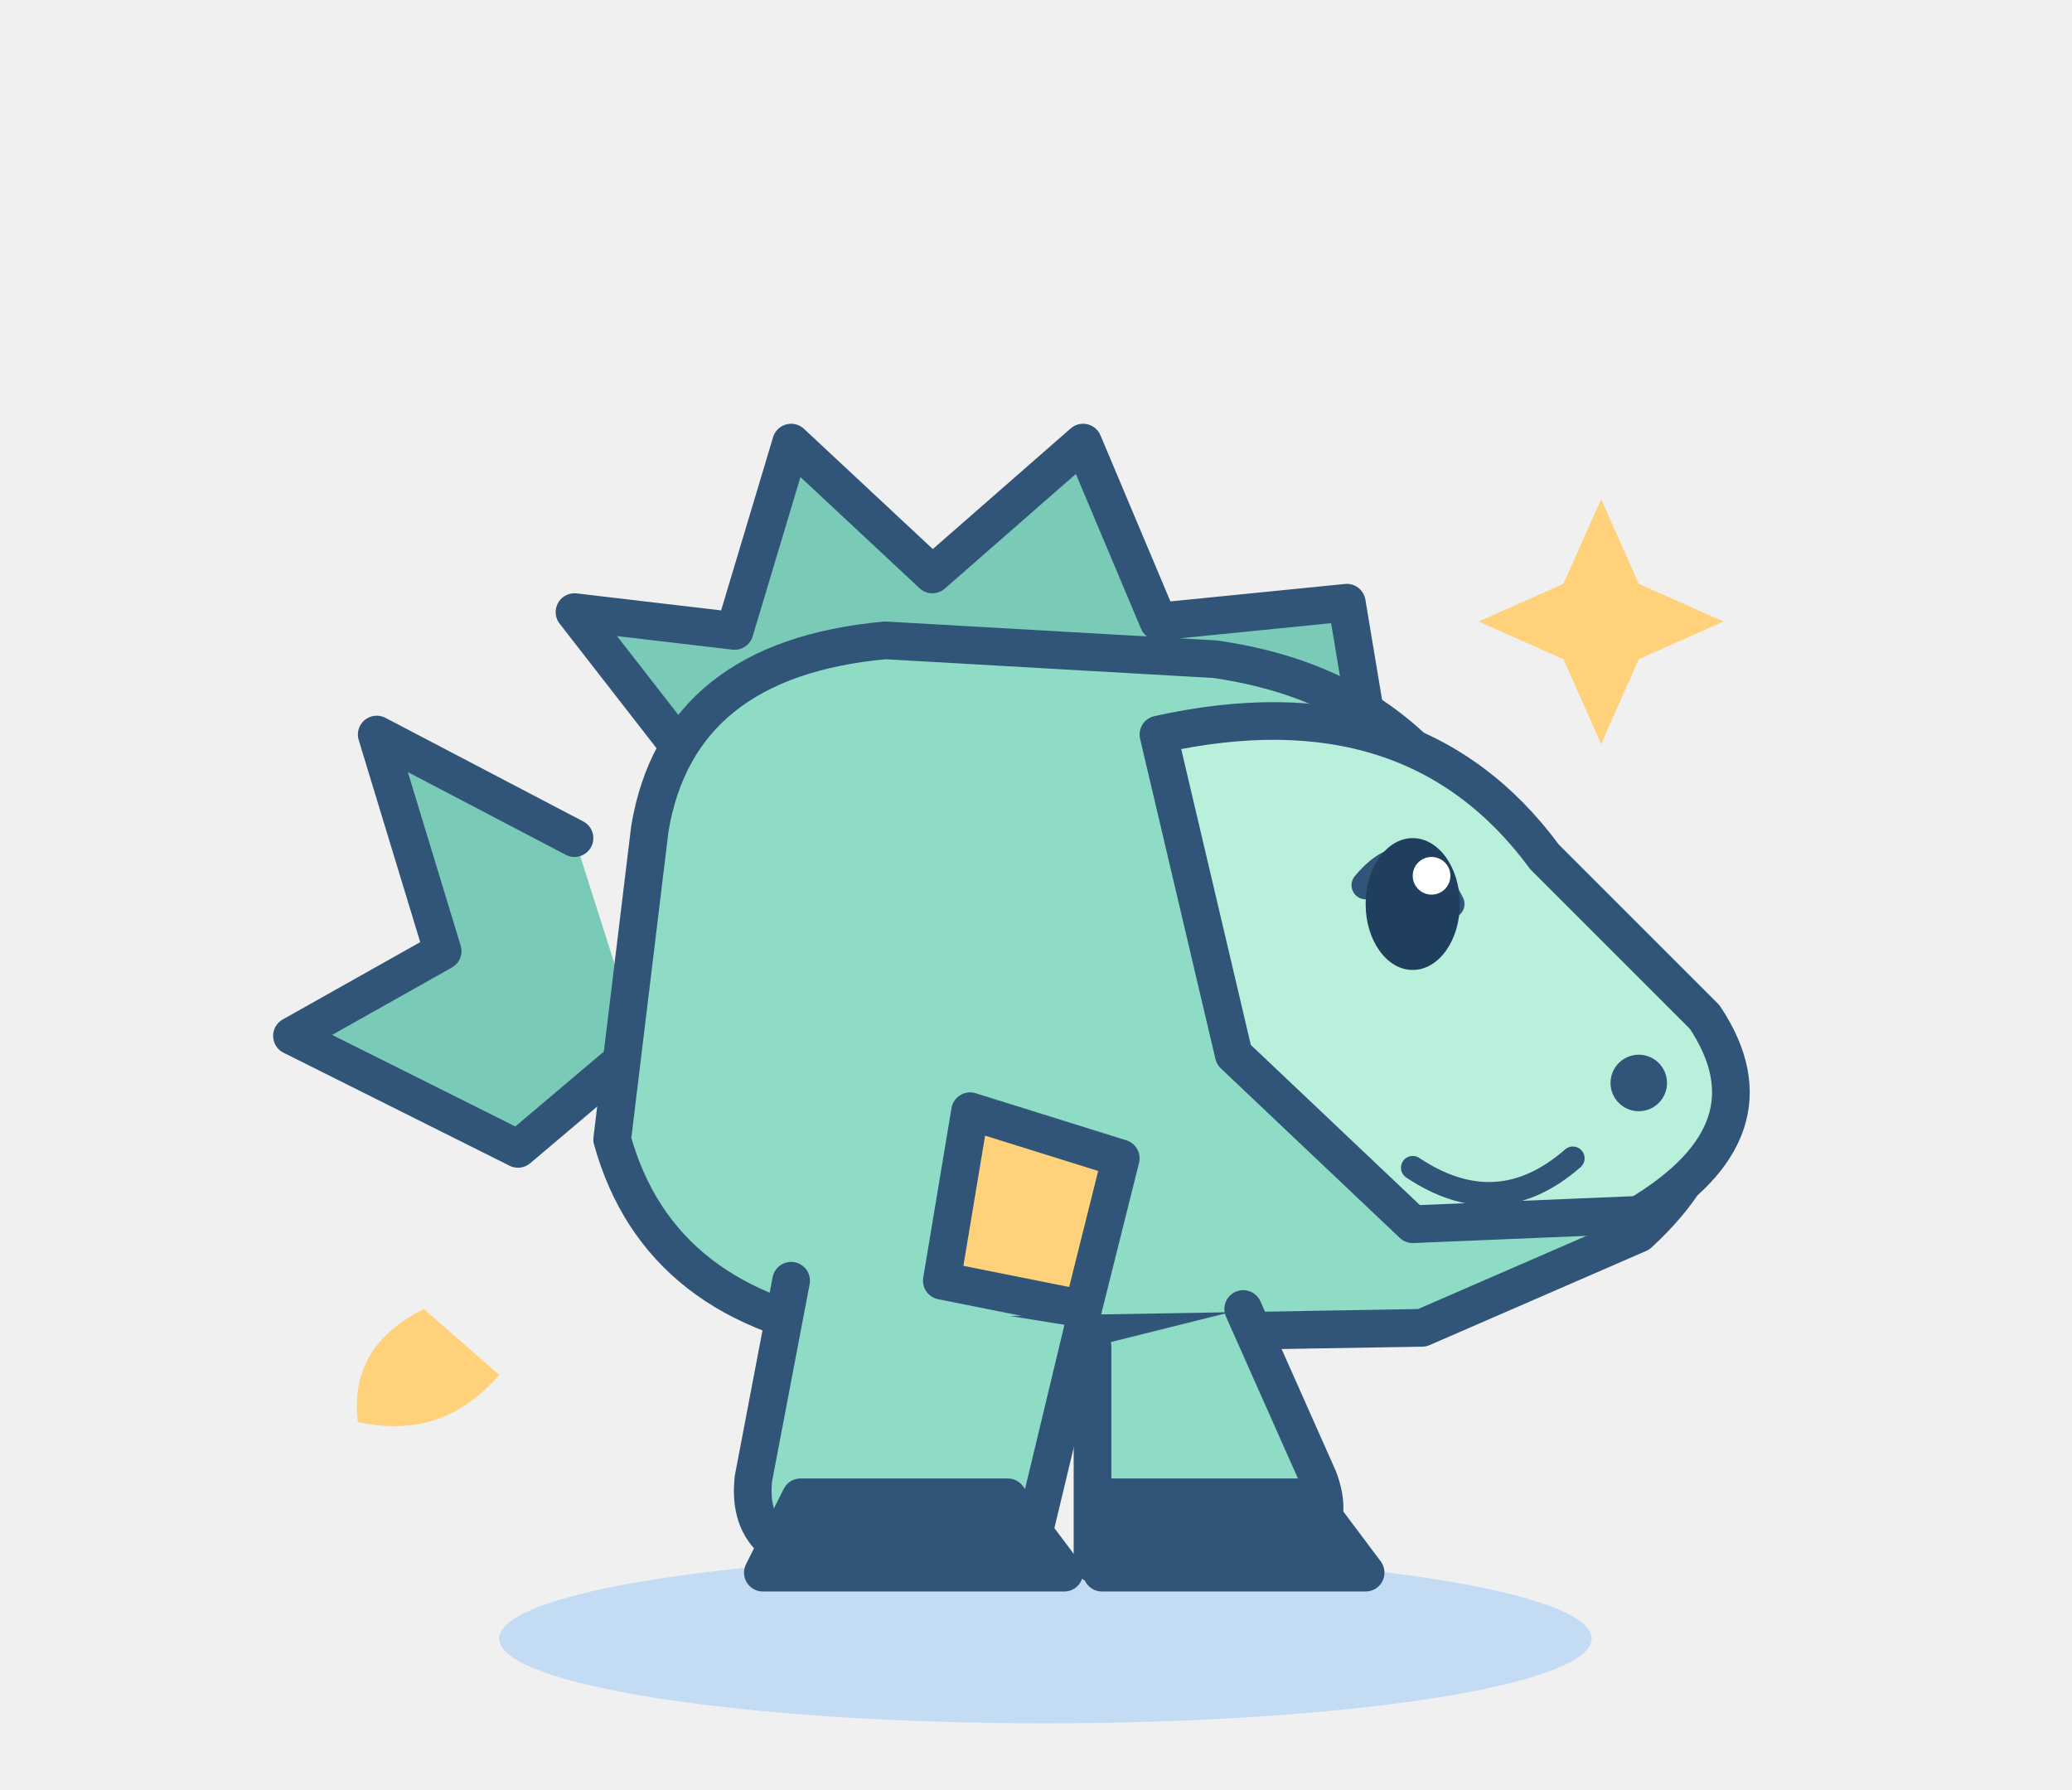
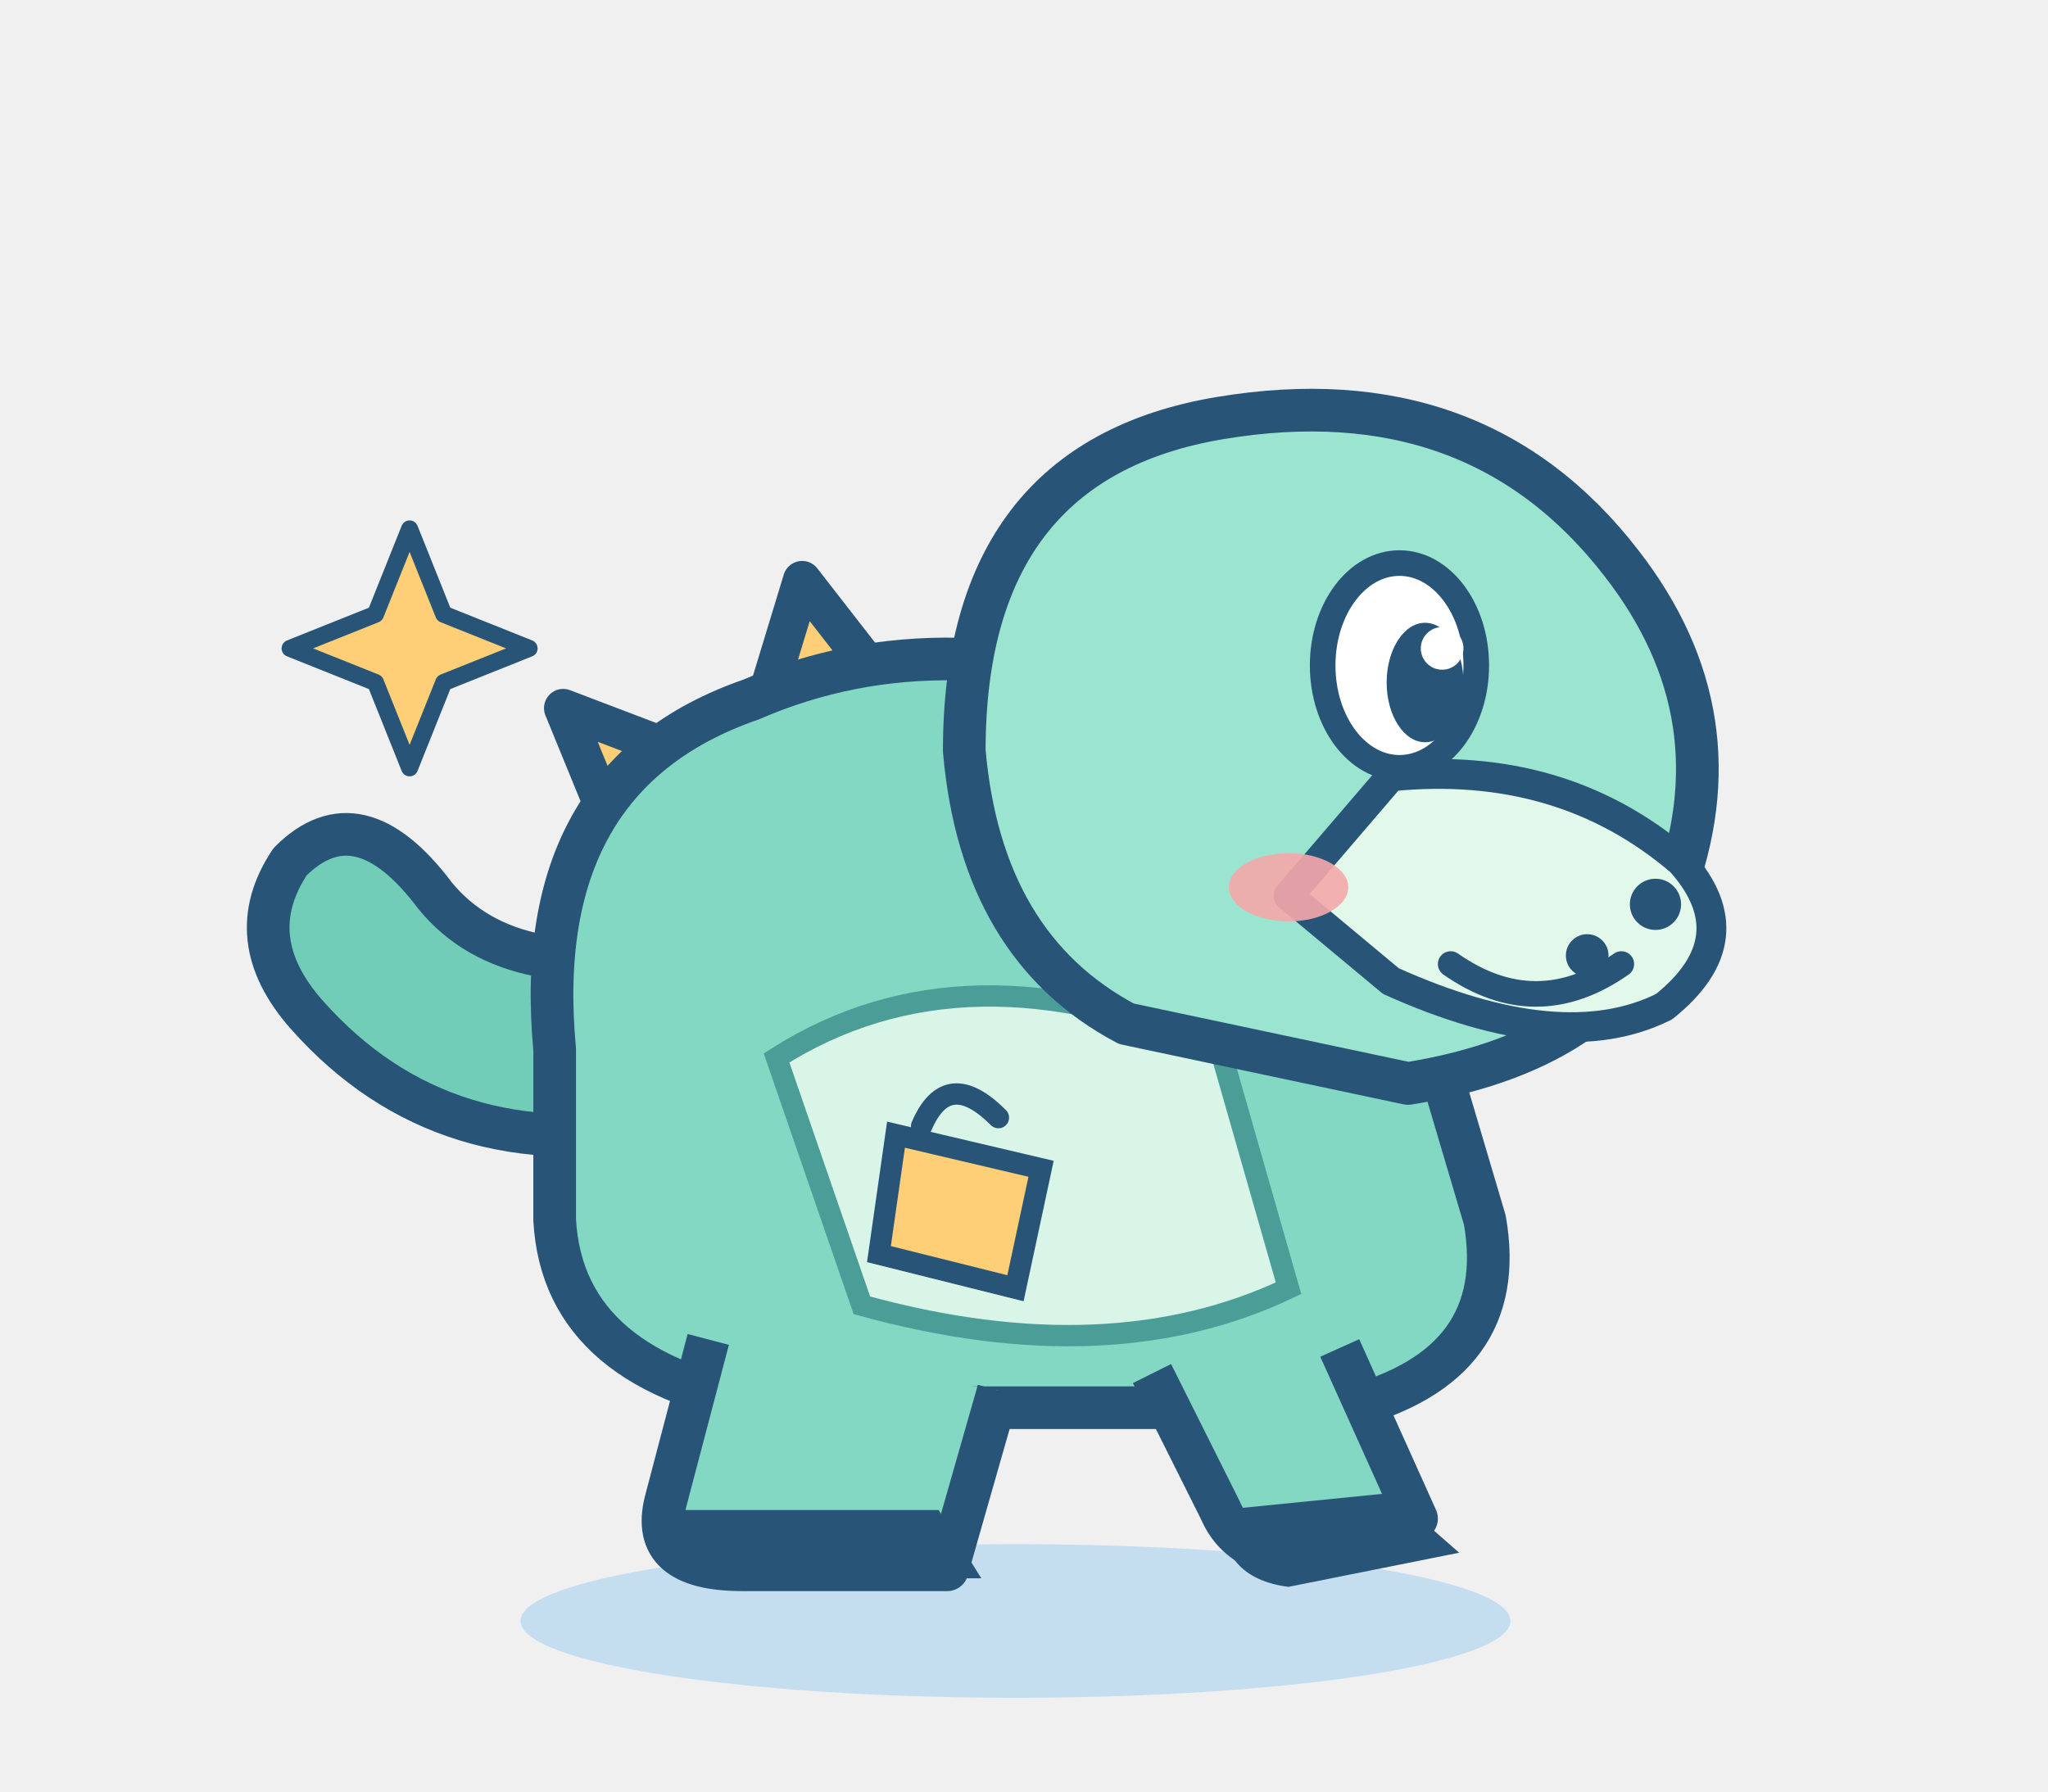
- <svg xmlns="http://www.w3.org/2000/svg" viewBox="0 0 220 190">
-   <ellipse cx="111" cy="174" rx="58" ry="9" fill="#c4dcf3" />
-   <g stroke="#315578" stroke-width="4" stroke-linejoin="round" stroke-linecap="round">
-     <path d="M61 89 40 78 47 101 31 110 55 122 68 111" fill="#79cbb8" />
-     <path d="M75 83 61 65 78 67 84 47 99 61 115 47 123 66 143 64 146 82" fill="#79cbb8" />
-     <path d="M69 88Q72 70 94 68L129 70Q150 73 158 91L177 108Q187 119 174 131L151 141 92 142Q70 139 65 121Z" fill="#8edcc5" />
-     <path d="M123 78Q150 72 164 91L181 108Q189 120 174 129L150 130 131 112Z" fill="#b9f0dc" />
-     <path d="M84 136 80 157Q79 166 91 166H109L115 141" fill="#8edcc5" />
-     <path d="M132 139 140 157Q143 165 132 166H116L116 143" fill="#8edcc5" />
-     <path d="M85 159H107L113 167H81Z M117 159H139L145 167H117Z" fill="#315578" />
-     <path d="M103 118 119 123 115 139 100 136Z" fill="#ffd17b" />
-     <path d="M145 94Q150 88 154 96" fill="none" stroke="#315578" stroke-width="3" />
-     <ellipse cx="150" cy="96" rx="5" ry="7" fill="#203e5e" stroke="none" />
-     <circle cx="152" cy="93" r="2" fill="#fff" stroke="none" />
-     <circle cx="174" cy="115" r="3" fill="#315578" stroke="none" />
-     <path d="M150 124q9 6 17-1" fill="none" stroke="#315578" stroke-width="2.5" />
-   </g>
-   <path d="M45 139q-8 4-7 12 9 2 15-5" fill="#ffd17b" />
-   <path d="M170 53l4 9 9 4-9 4-4 9-4-9-9-4 9-4z" fill="#ffd17b" />
+ <svg xmlns="http://www.w3.org/2000/svg" viewBox="0 0 240 210" role="img" aria-label="ESCAPE LOG dinosaur mascot">
+   <ellipse cx="119" cy="190" rx="58" ry="9" fill="#b9d8ef" opacity=".8" />
+   <path d="M78 132Q52 137 36 119Q28 110 34 101Q42 93 51 105Q60 116 82 111Z" fill="#72cdb8" stroke="#285577" stroke-width="5" stroke-linejoin="round" />
+   <path d="M75 105 66 83 87 91 94 68 108 86 125 64 137 86 154 78 155 101Z" fill="#ffcf78" stroke="#285577" stroke-width="4.5" stroke-linejoin="round" />
+   <path d="M65 123Q62 91 88 82Q111 72 139 83Q160 92 166 116L174 143Q177 160 158 165L91 165Q66 161 65 143Z" fill="#83d8c3" stroke="#285577" stroke-width="5" stroke-linejoin="round" />
+   <path d="M91 124Q113 110 143 123L151 151Q130 161 101 153Z" fill="#d9f5e7" stroke="#4b9e98" stroke-width="2.5" />
+   <path d="M83 157 78 176Q76 184 87 184H111L117 163M135 161 143 177Q146 184 157 182L166 178 157 158" fill="#83d8c3" stroke="#285577" stroke-width="5" stroke-linejoin="round" />
+   <path d="M80 177 110 177 115 185H81Q75 184 80 177ZM143 177 163 175 171 182 151 186Q143 185 143 177Z" fill="#285577" />
+   <path d="M113 88Q113 54 143 49Q173 44 190 66Q204 84 196 105Q190 123 165 127L132 120Q115 111 113 88Z" fill="#9be5d0" stroke="#285577" stroke-width="5" stroke-linejoin="round" />
+   <path d="M163 91Q183 89 197 101Q205 110 195 118Q183 124 163 115L151 105Z" fill="#e2f8eb" stroke="#285577" stroke-width="3.5" stroke-linejoin="round" />
+   <ellipse cx="164" cy="78" rx="9" ry="12" fill="#fff" stroke="#285577" stroke-width="3" />
+   <ellipse cx="167" cy="80" rx="4.5" ry="7" fill="#285577" />
+   <circle cx="169" cy="76" r="2.5" fill="#fff" />
+   <circle cx="194" cy="106" r="3" fill="#285577" />
+   <circle cx="186" cy="112" r="2.5" fill="#285577" />
+   <ellipse cx="151" cy="104" rx="7" ry="4" fill="#f4a9aa" opacity=".9" />
+   <path d="M170 113Q180 120 190 113" fill="none" stroke="#285577" stroke-width="3" stroke-linecap="round" />
+   <path d="M105 133 122 137 119 151 103 147Z" fill="#ffcf78" stroke="#285577" stroke-width="2.5" />
+   <path d="M108 132Q111 125 117 131" fill="none" stroke="#285577" stroke-width="2.5" stroke-linecap="round" />
+   <path d="M48 62 52 72 62 76 52 80 48 90 44 80 34 76 44 72Z" fill="#ffcf78" stroke="#285577" stroke-width="2" stroke-linejoin="round" />
</svg>
